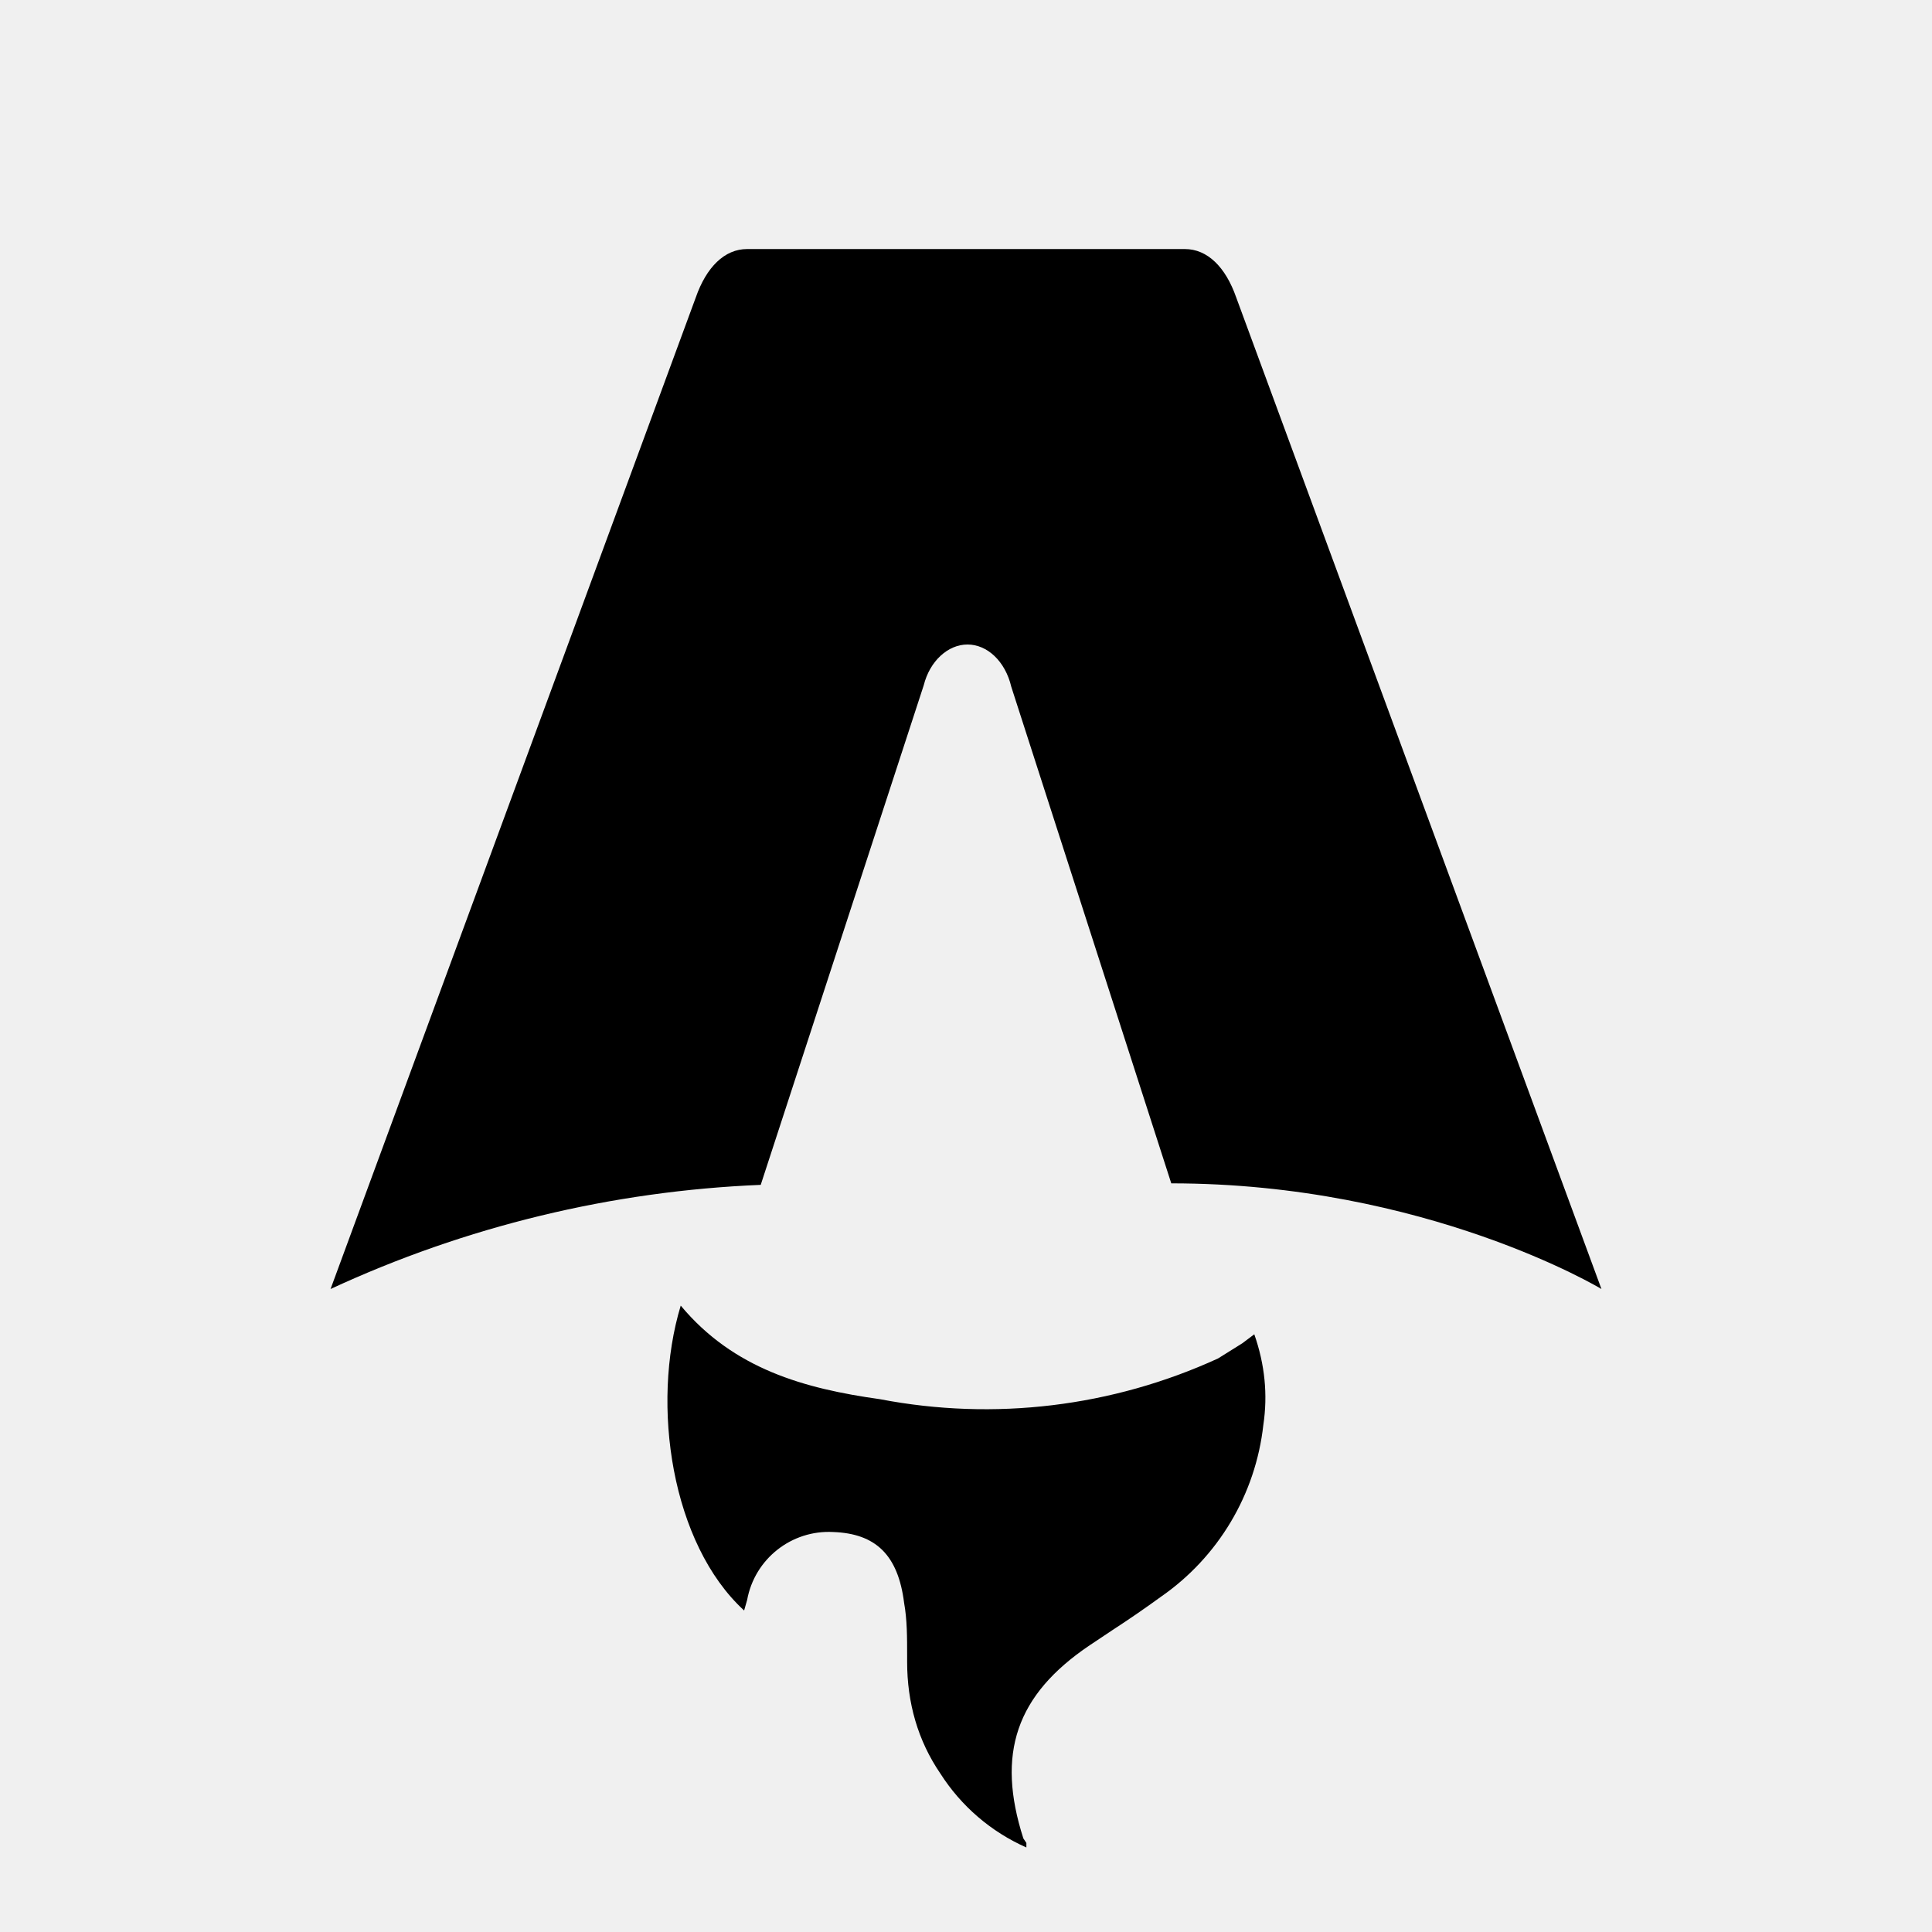
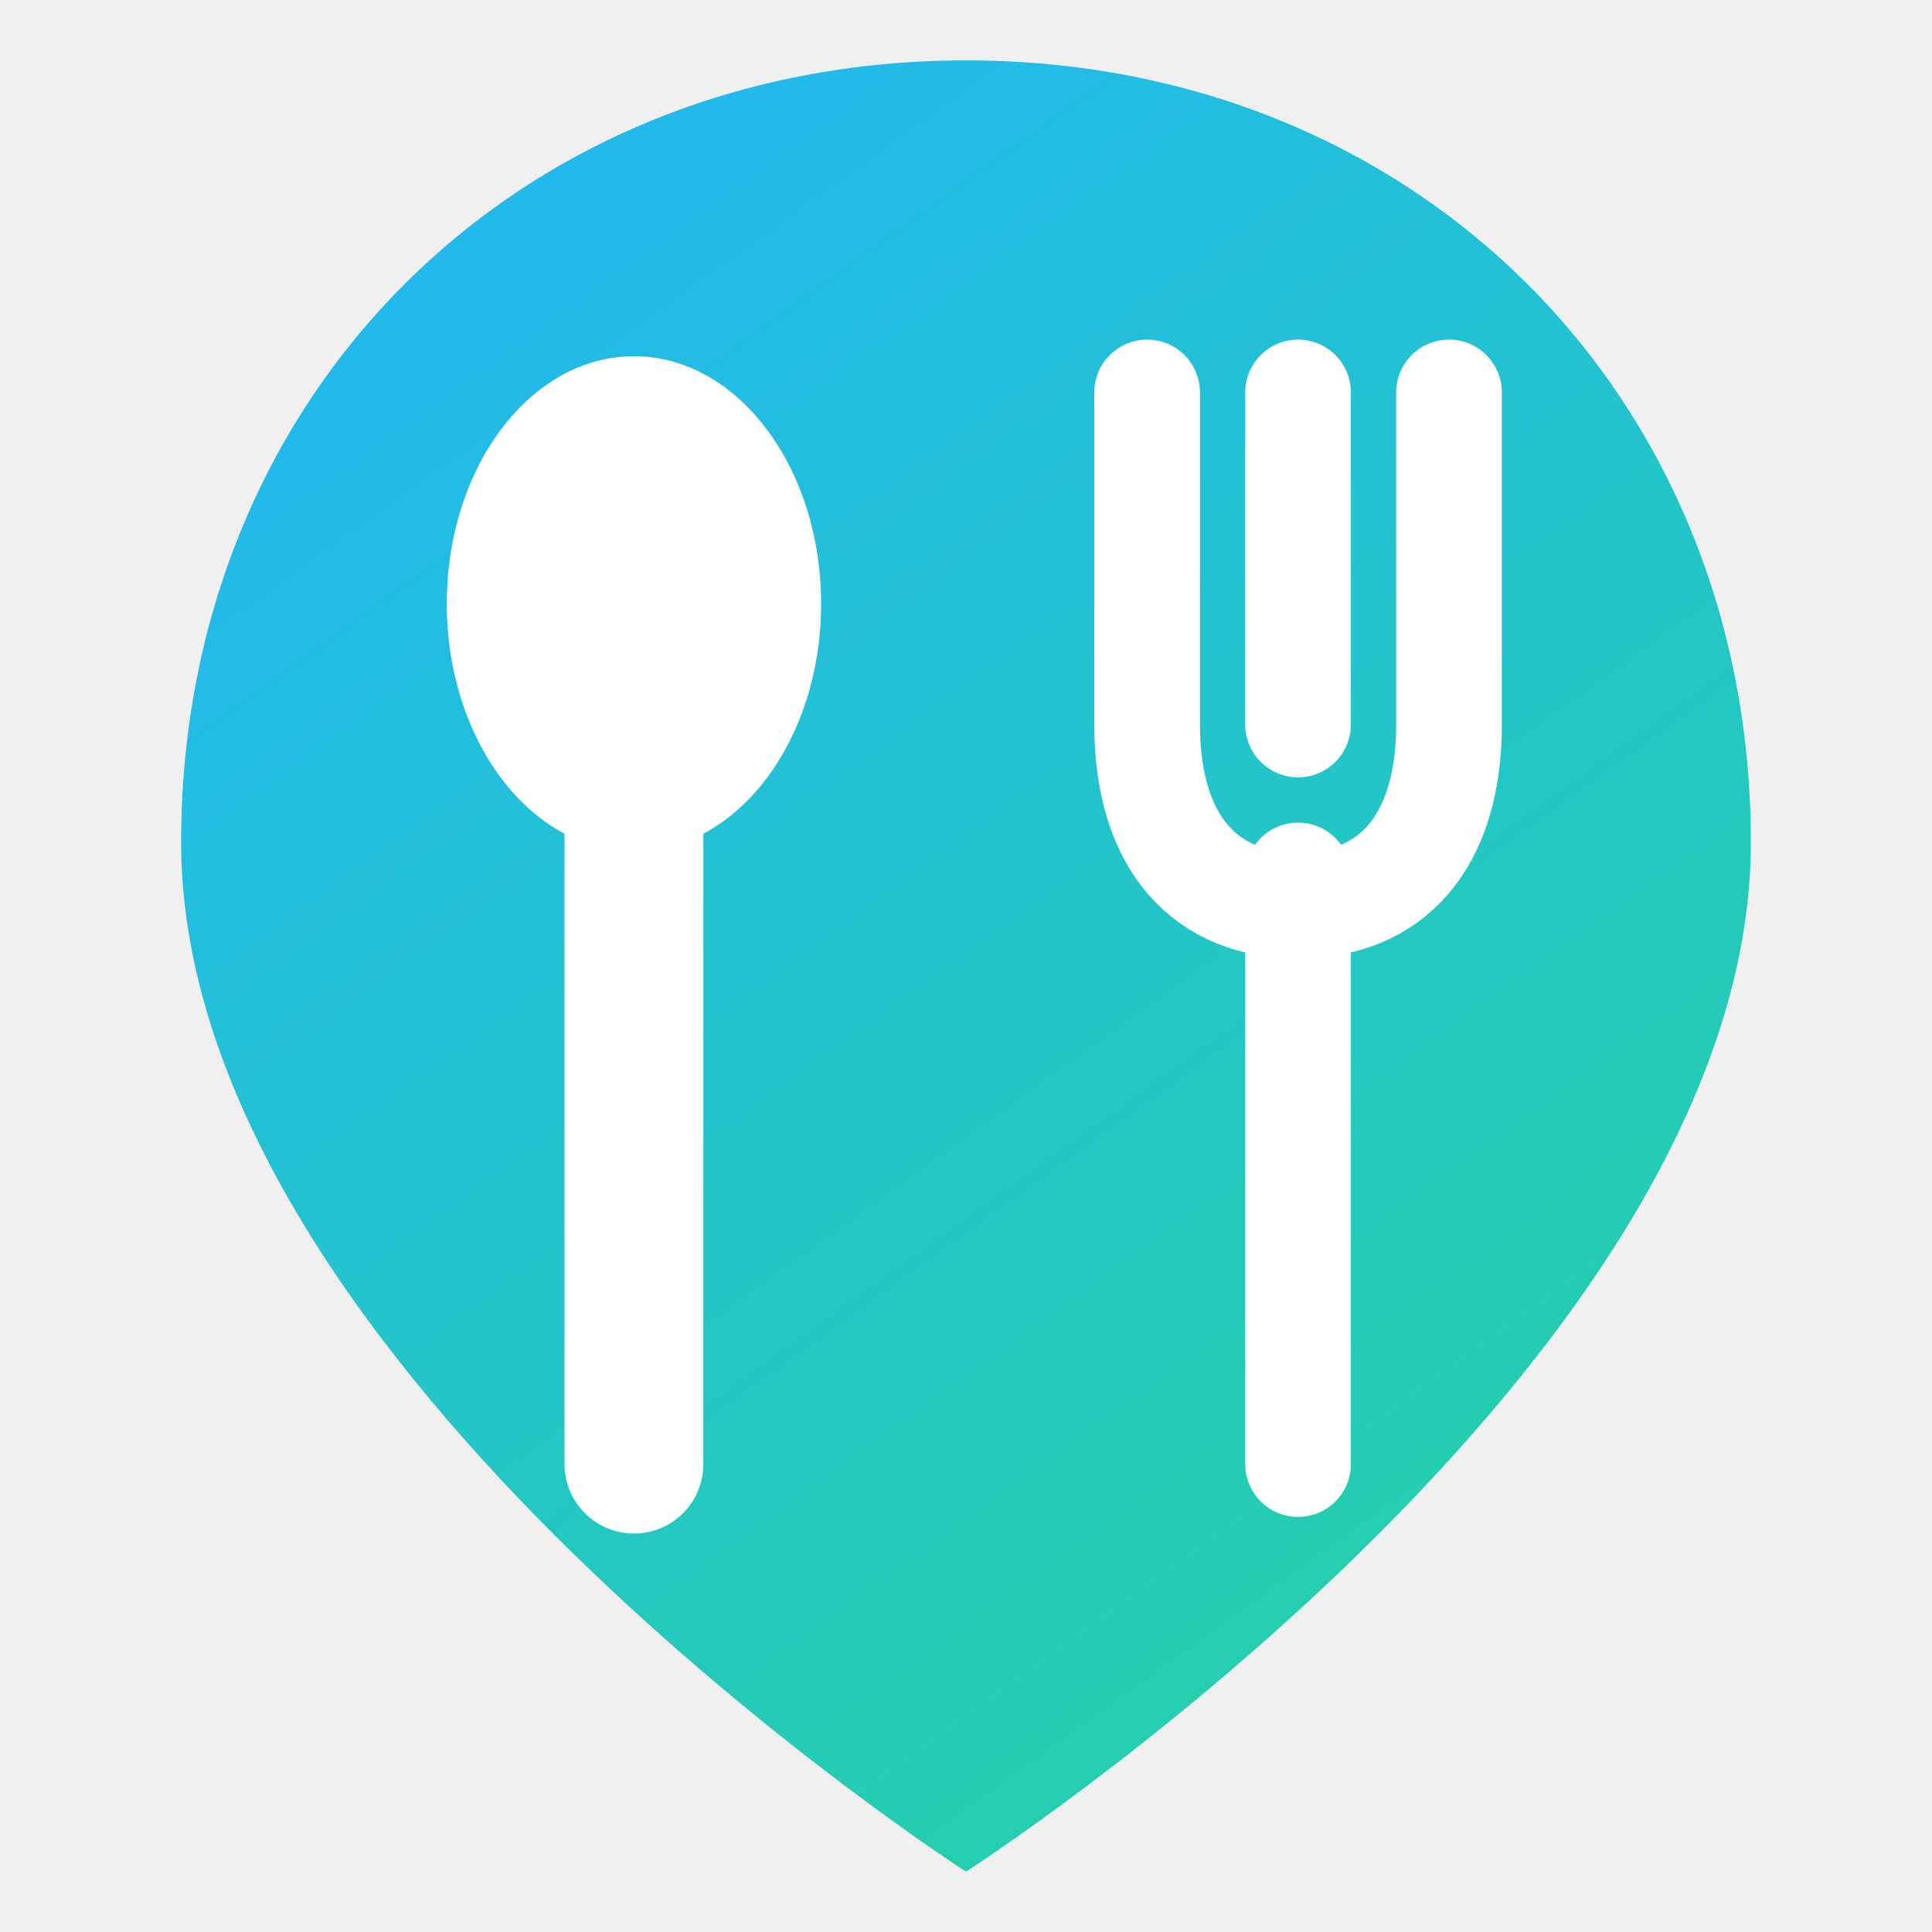
- <svg xmlns="http://www.w3.org/2000/svg" fill="none" viewBox="0 0 128 128">
-   <path d="M50.4 78.5a75.1 75.1 0 0 0-28.5 6.9l24.2-65.7c.7-2 1.9-3.2 3.4-3.2h29c1.5 0 2.7 1.2 3.4 3.2l24.2 65.7s-11.6-7-28.5-7L67 45.5c-.4-1.7-1.6-2.8-2.9-2.8-1.3 0-2.5 1.1-2.9 2.7L50.4 78.5Zm-1.1 28.2Zm-4.2-20.2c-2 6.6-.6 15.8 4.2 20.2a17.5 17.5 0 0 1 .2-.7 5.5 5.5 0 0 1 5.7-4.5c2.8.1 4.3 1.5 4.7 4.7.2 1.1.2 2.3.2 3.5v.4c0 2.7.7 5.2 2.2 7.4a13 13 0 0 0 5.7 4.9v-.3l-.2-.3c-1.8-5.6-.5-9.5 4.4-12.8l1.5-1a73 73 0 0 0 3.2-2.2 16 16 0 0 0 6.8-11.4c.3-2 .1-4-.6-6l-.8.6-1.6 1a37 37 0 0 1-22.4 2.7c-5-.7-9.7-2-13.2-6.2Z" />
-   <style>
-         path { fill: #000; }
-         @media (prefers-color-scheme: dark) {
-             path { fill: #FFF; }
-         }
-     </style>
+ <svg xmlns="http://www.w3.org/2000/svg" viewBox="0 0 64 64" role="img" aria-label="RestoBox">
+   <defs>
+     <linearGradient id="restobox" x1="14" y1="8" x2="50" y2="58" gradientUnits="userSpaceOnUse">
+       <stop stop-color="#22b9ee" />
+       <stop offset="1" stop-color="#24d1a5" />
+     </linearGradient>
+   </defs>
+   <path fill="url(#restobox)" d="M32 2C17.1 2 6 13.1 6 27.9 6 45.3 32 62 32 62s26-16.7 26-34.1C58 13.1 46.9 2 32 2Z" />
+   <ellipse cx="21" cy="20" rx="6.2" ry="8.2" fill="#fff" />
+   <path d="M18.7 25h4.6v23.5a2.3 2.3 0 0 1-4.6 0V25Z" fill="#fff" />
+   <path d="M38 13v11m5-11v11m5-11v11M38 24c0 4 2 6 5 6s5-2 5-6M43 29v19.5" fill="none" stroke="#fff" stroke-width="3.5" stroke-linecap="round" stroke-linejoin="round" />
</svg>
